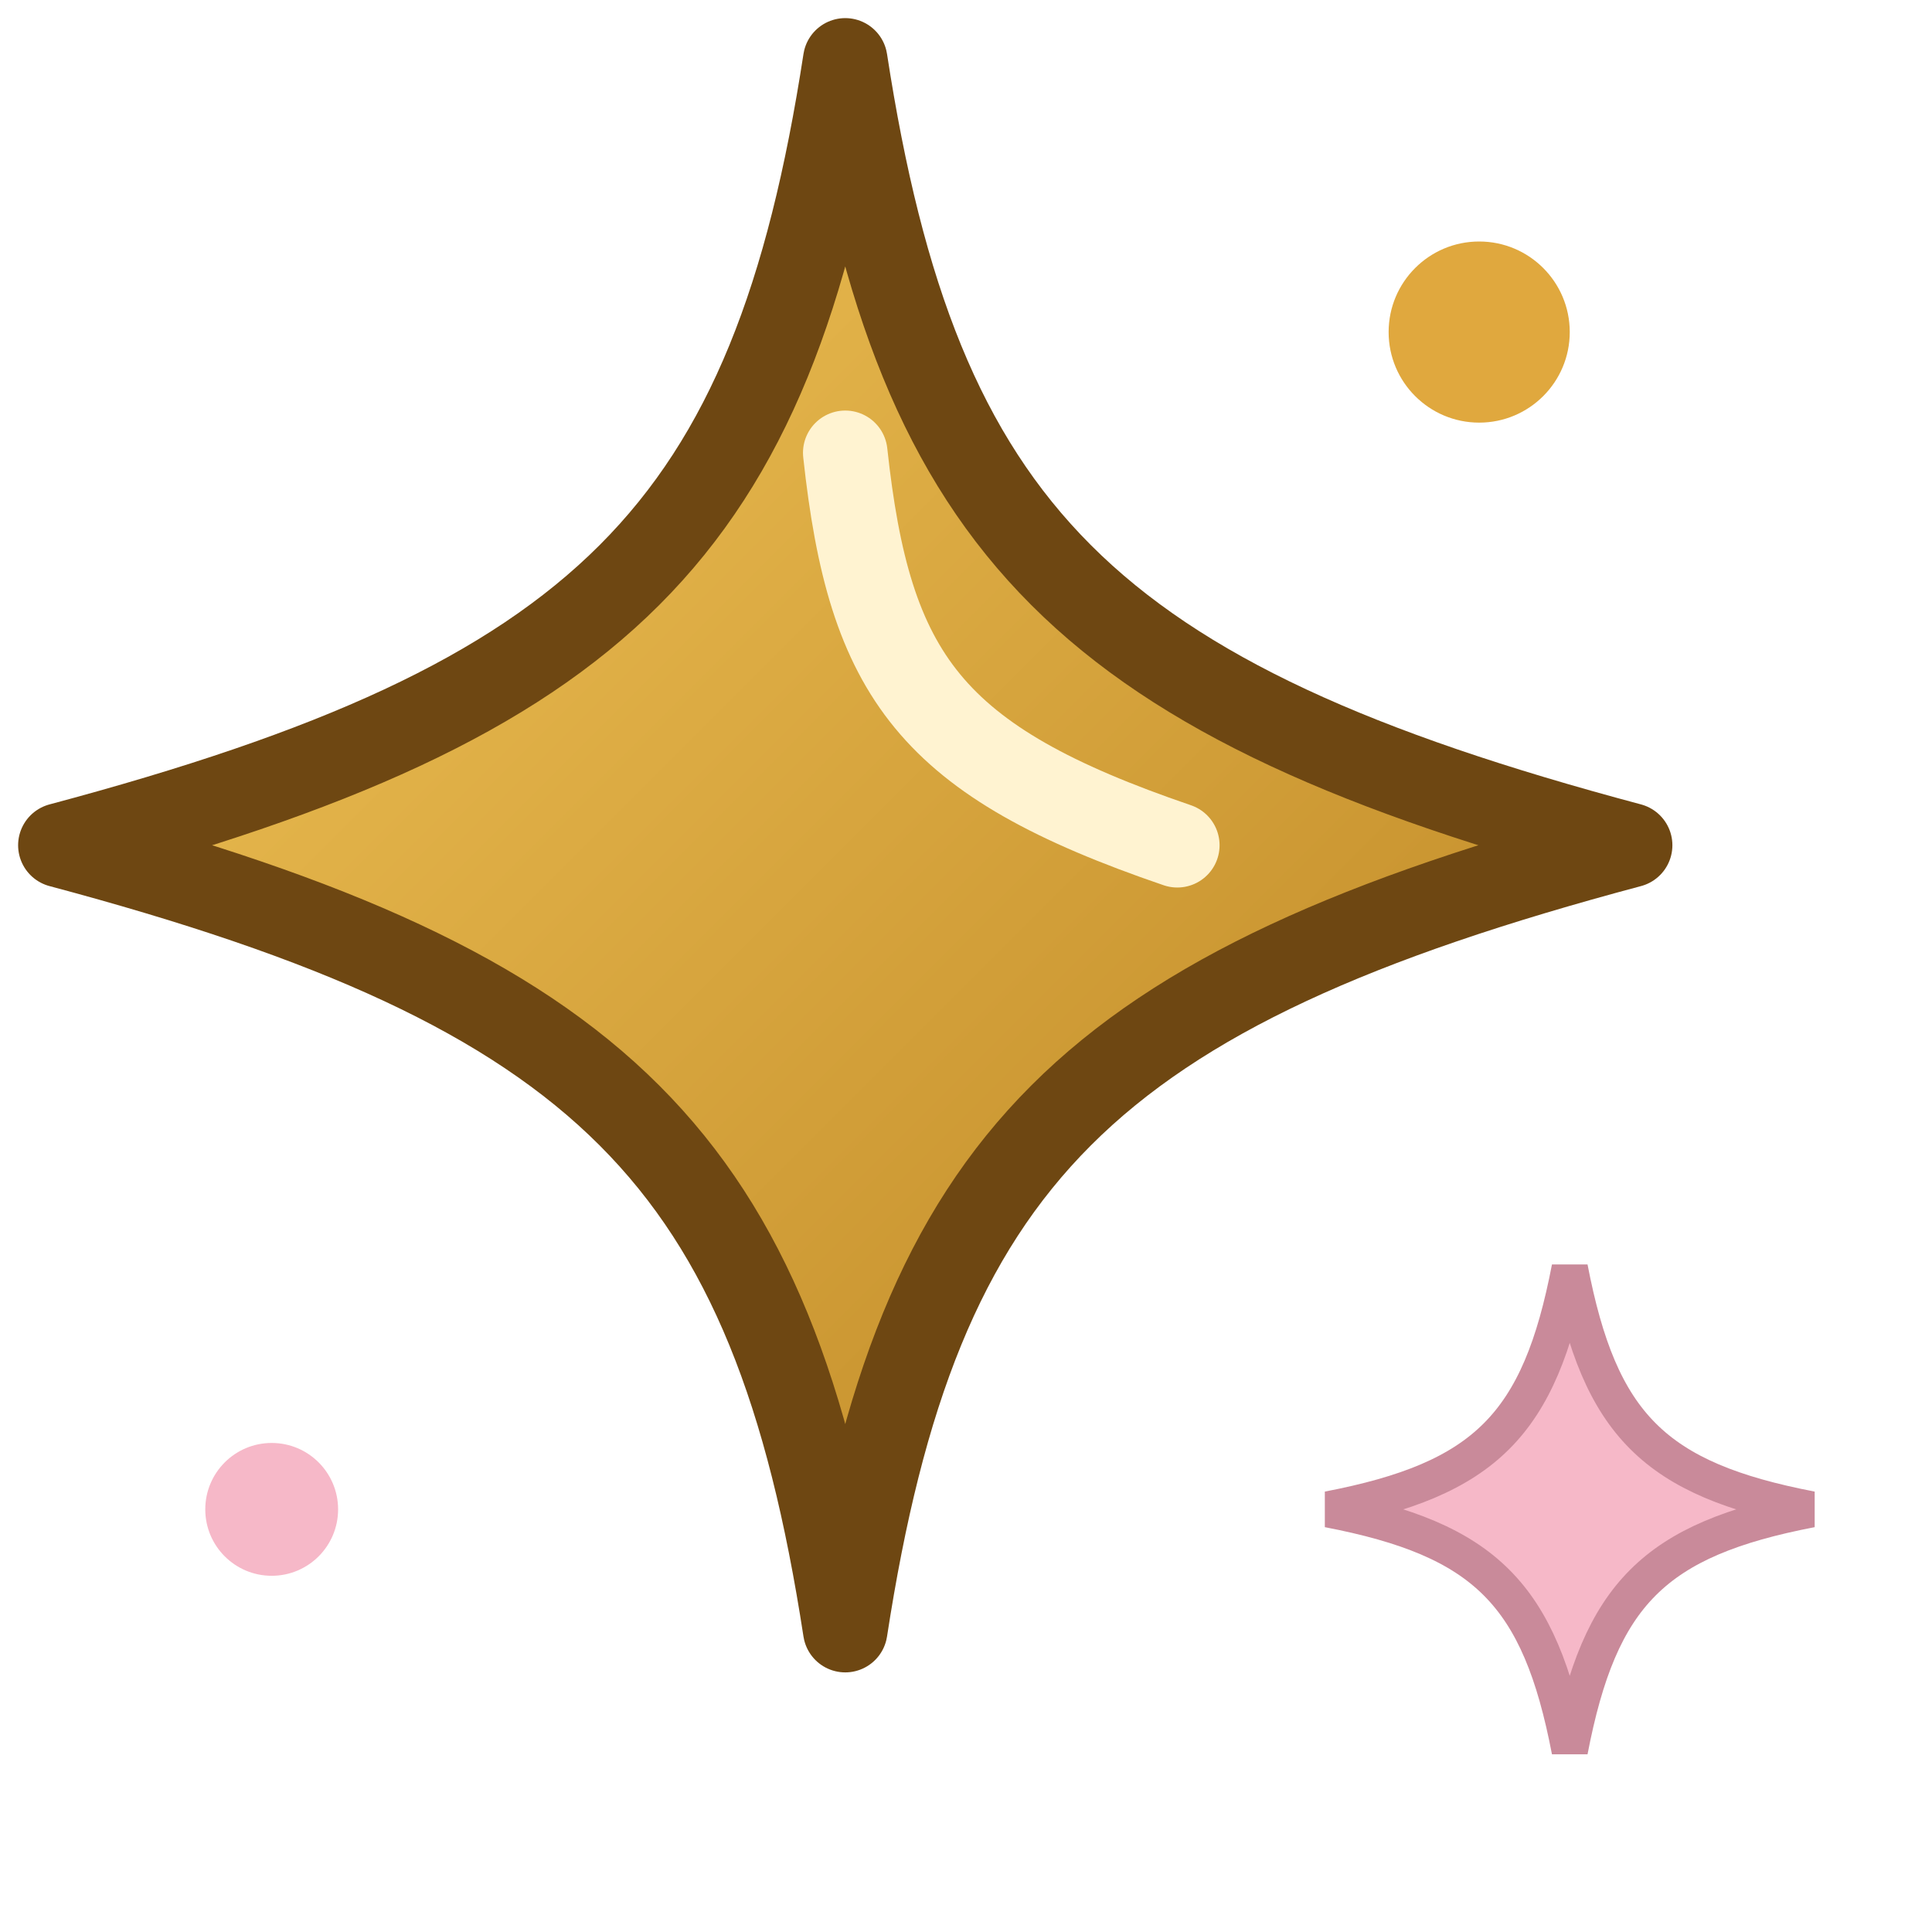
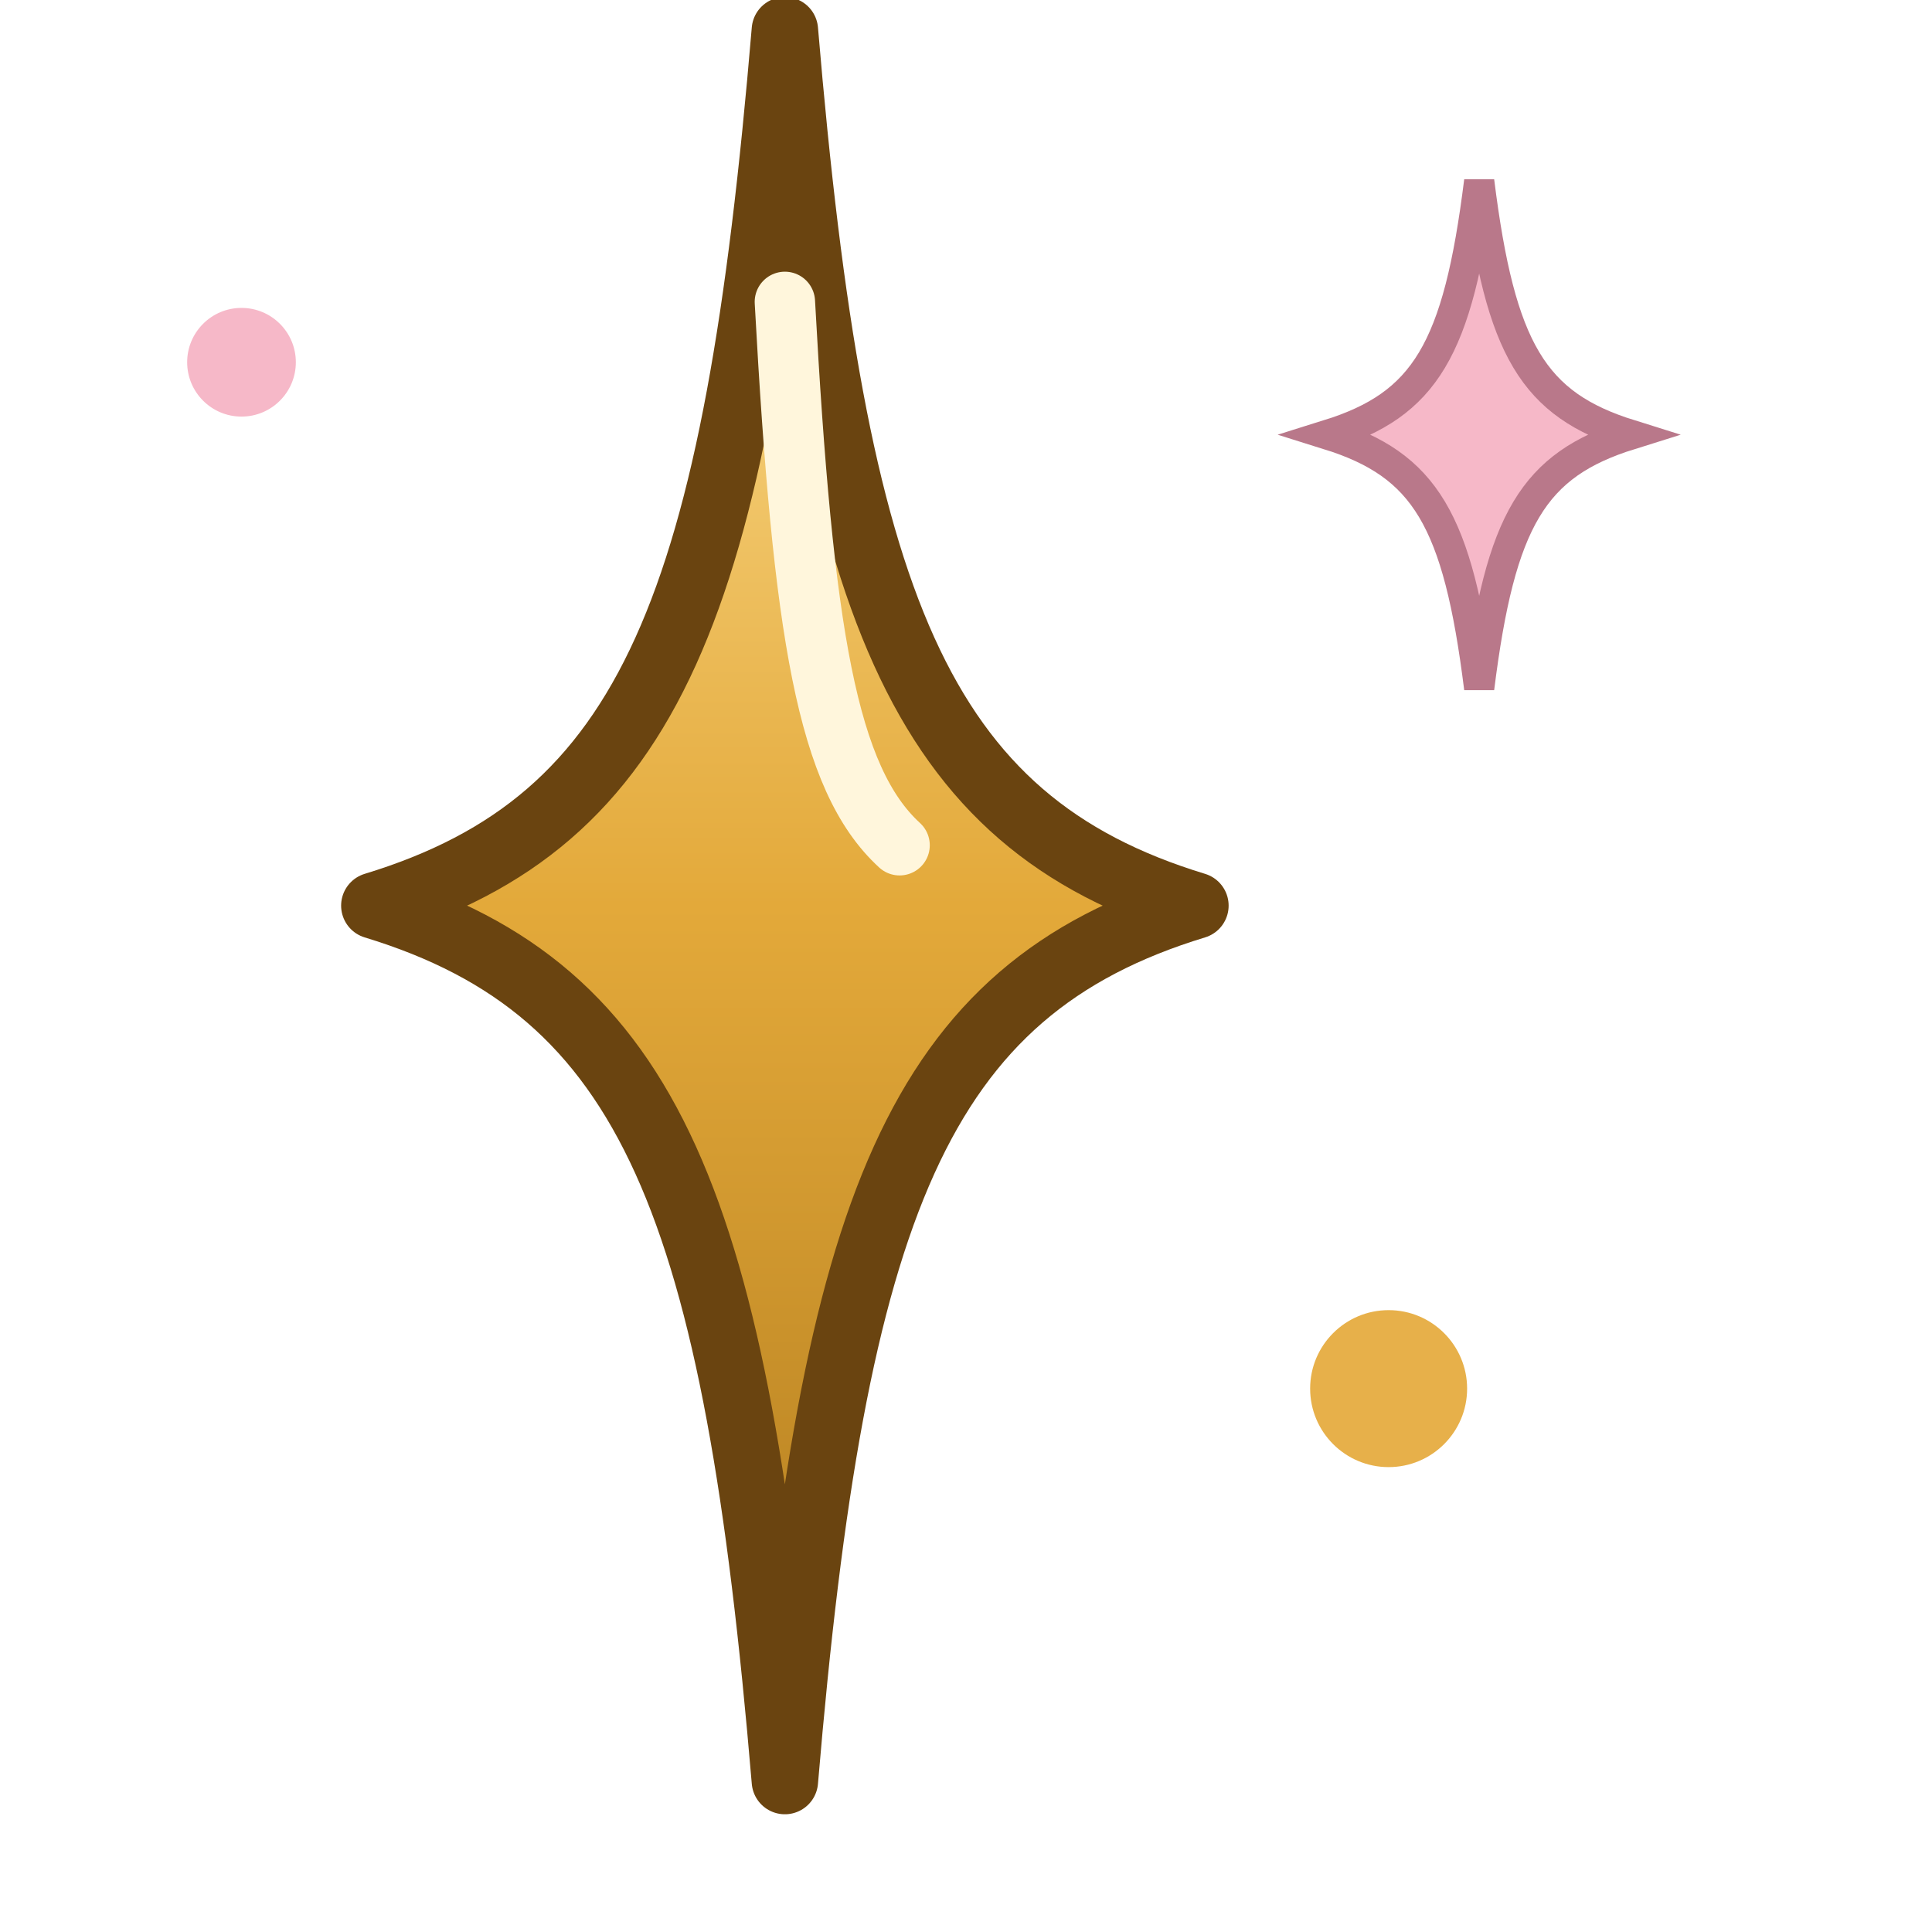
<svg xmlns="http://www.w3.org/2000/svg" width="32" height="32" viewBox="0 0 32 32">
  <defs>
-     <linearGradient id="g" x1="0" y1="0" x2="1" y2="1">
-       <stop offset="0" stop-color="#F5C95C" />
-       <stop offset="1" stop-color="#B8801F" />
+     <linearGradient id="g" x1="0" y1="0" x2="0" y2="1">
+       <stop offset="0" stop-color="#FFE39A" />
+       <stop offset="0.5" stop-color="#E3A93A" />
+       <stop offset="1" stop-color="#B07A1C" />
    </linearGradient>
  </defs>
-   <path d="M14 1 C15.2 8.8 18 11.6 27 14 C18 16.4 15.2 19.2 14 27 C12.8 19.2 10 16.4 1 14 C10 11.6 12.8 8.8 14 1 Z" fill="url(#g)" stroke="#6E4712" stroke-width="1.4" stroke-linejoin="round" />
-   <path d="M14 7.5 C14.4 11.2 15.4 12.6 19.5 14" fill="none" stroke="#FFF3D1" stroke-width="1.4" stroke-linecap="round" />
-   <path d="M26 21 C26.5 23.6 27.4 24.5 30 25 C27.4 25.5 26.5 26.4 26 29 C25.5 26.4 24.6 25.5 22 25 C24.6 24.5 25.5 23.6 26 21 Z" fill="#F6B8C8" stroke="#C98A9A" stroke-width="0.6" />
-   <circle cx="24.5" cy="5.5" r="1.5" fill="#E0A83E" />
-   <circle cx="4.5" cy="25" r="1.1" fill="#F6B8C8" />
+   <path d="M13 0.5 C13.8 10 15.2 13.6 19.8 15 C15.2 16.4 13.8 20 13 29.5 C12.2 20 10.8 16.4 6.2 15 C10.8 13.6 12.2 10 13 0.5 Z" fill="url(#g)" stroke="#6A4410" stroke-width="1.1" stroke-linejoin="round" />
+   <path d="M13 5 C13.3 10.5 13.7 12.9 14.9 14" fill="none" stroke="#FFF6DC" stroke-width="1" stroke-linecap="round" />
+   <path d="M24.5 3 C24.85 5.8 25.4 6.7 27 7.2 C25.4 7.7 24.85 8.6 24.5 11.4 C24.15 8.6 23.6 7.7 22 7.2 C23.6 6.7 24.15 5.8 24.5 3 Z" fill="#F6B8C8" stroke="#B9788A" stroke-width="0.5" />
+   <circle cx="23" cy="23" r="1.3" fill="#E7B04A" />
+   <circle cx="4" cy="6" r="0.9" fill="#F6B8C8" />
</svg>
